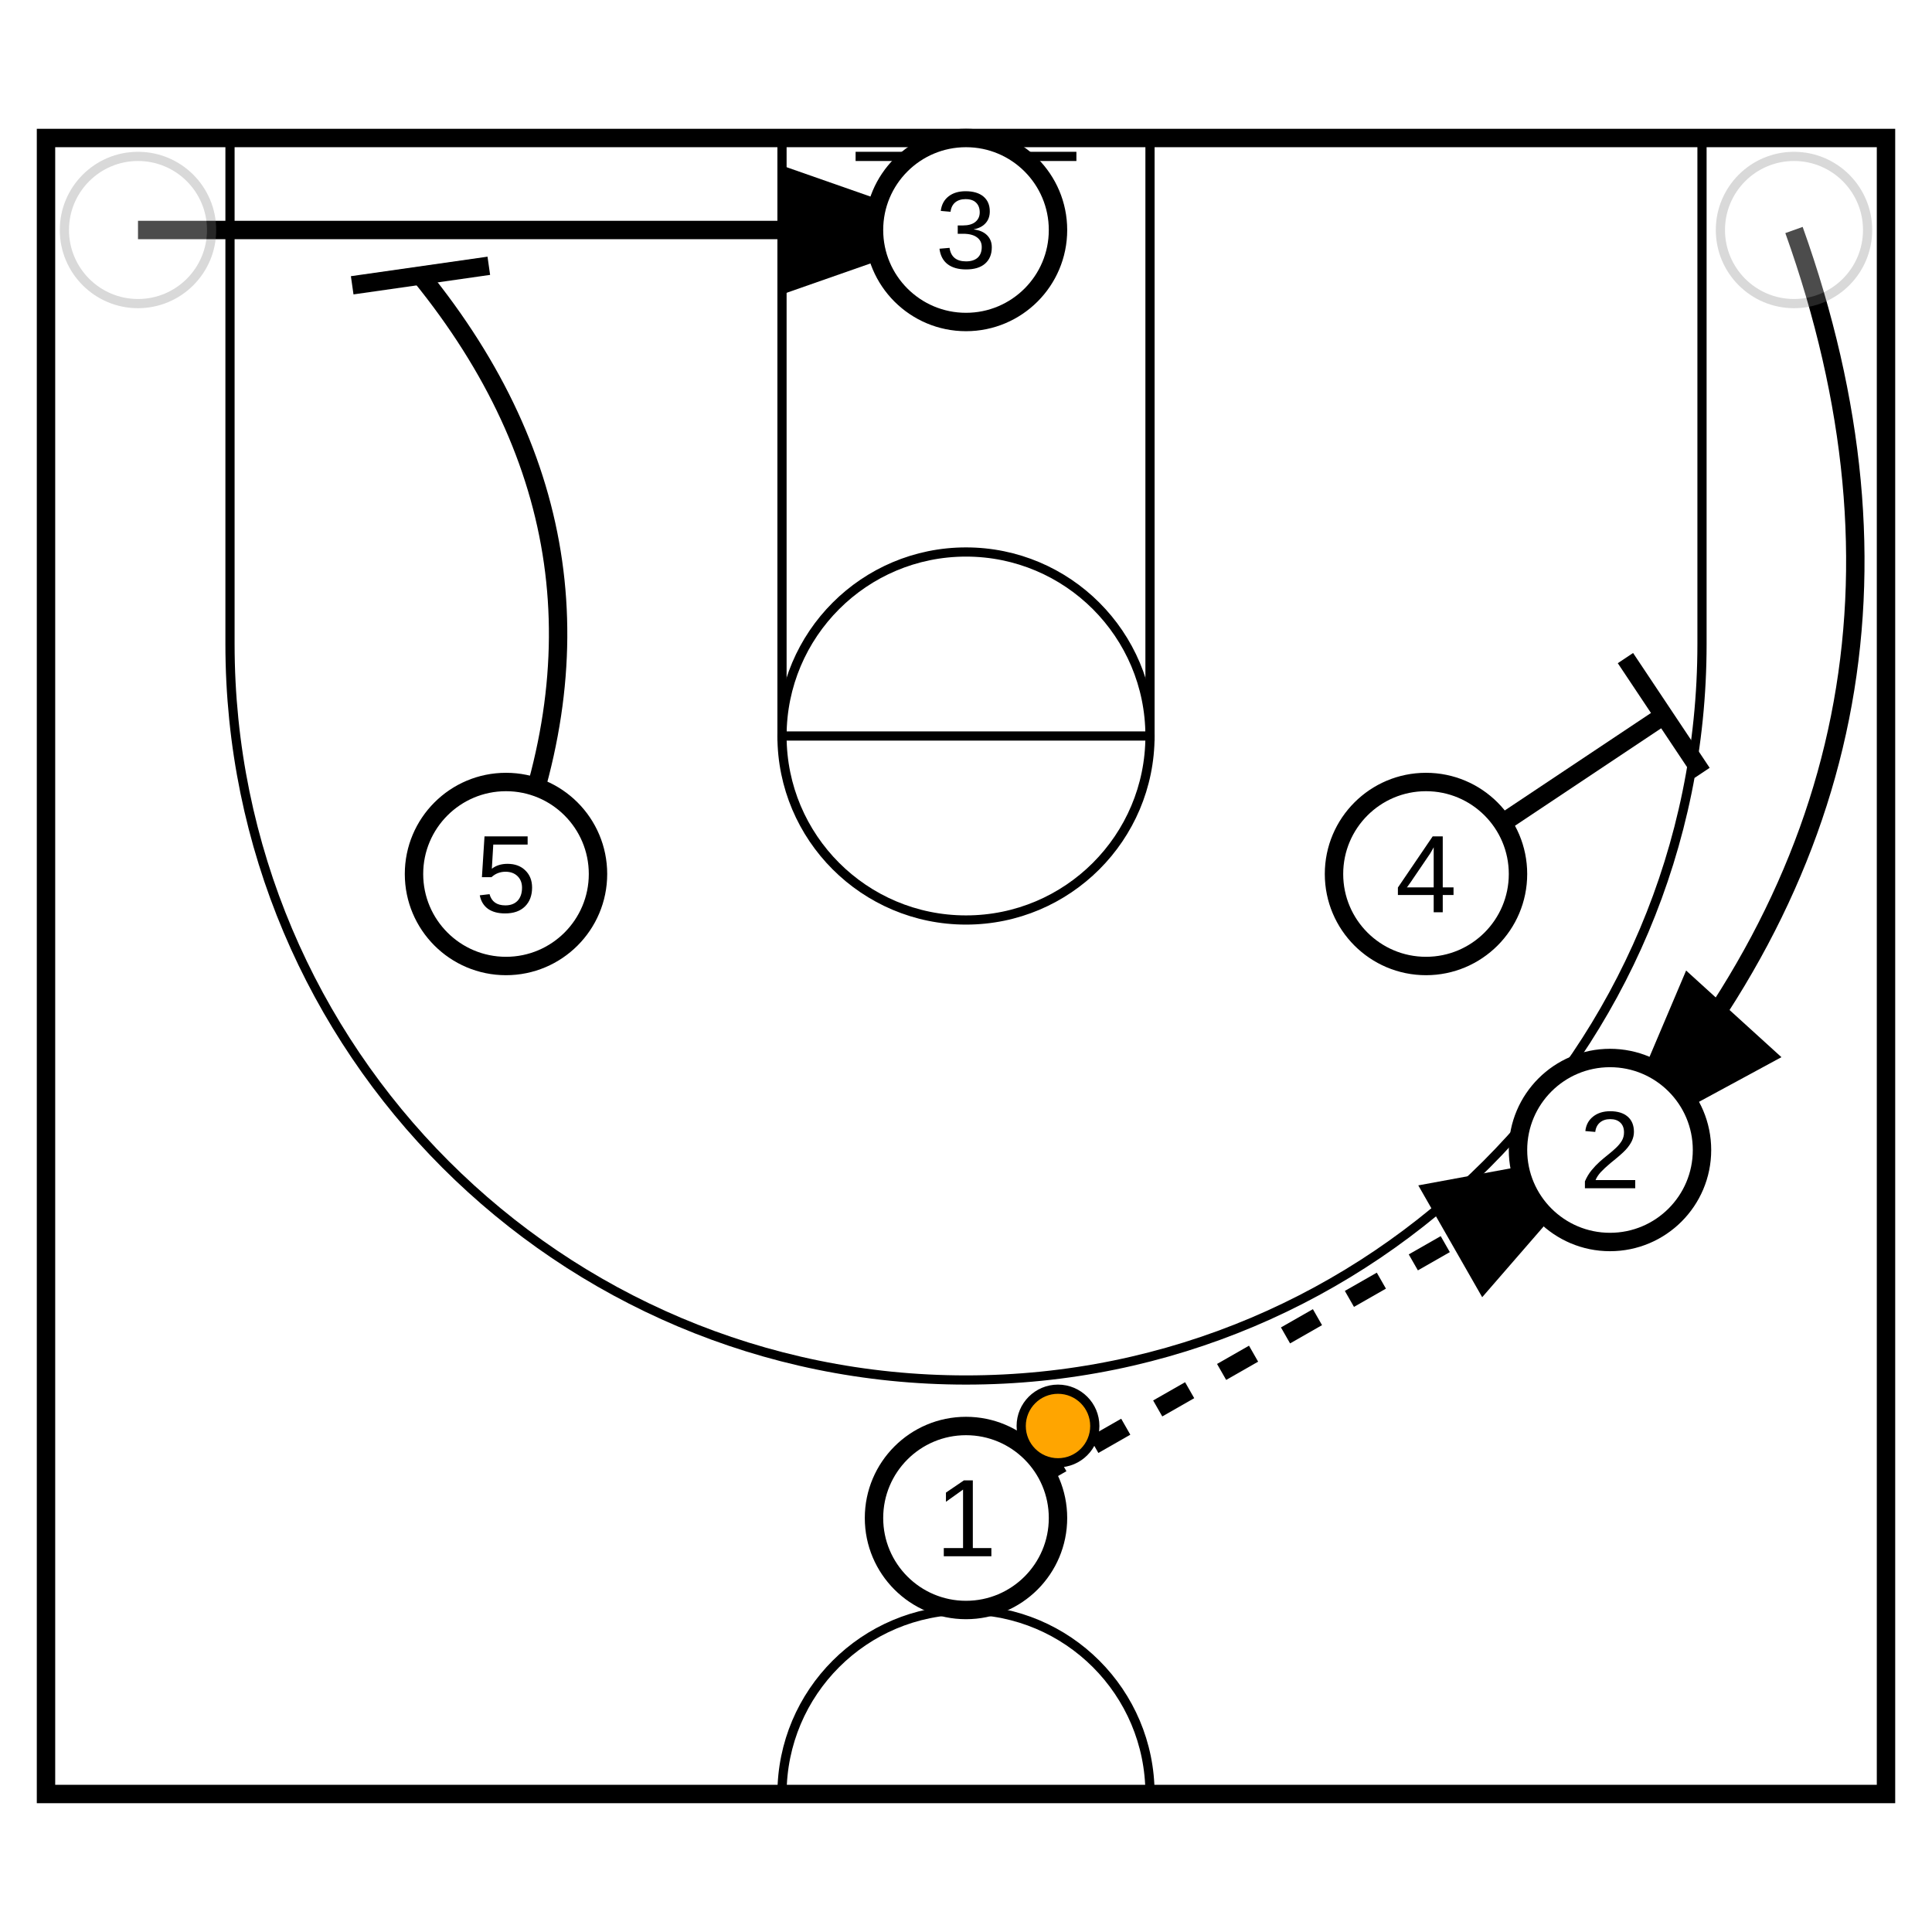
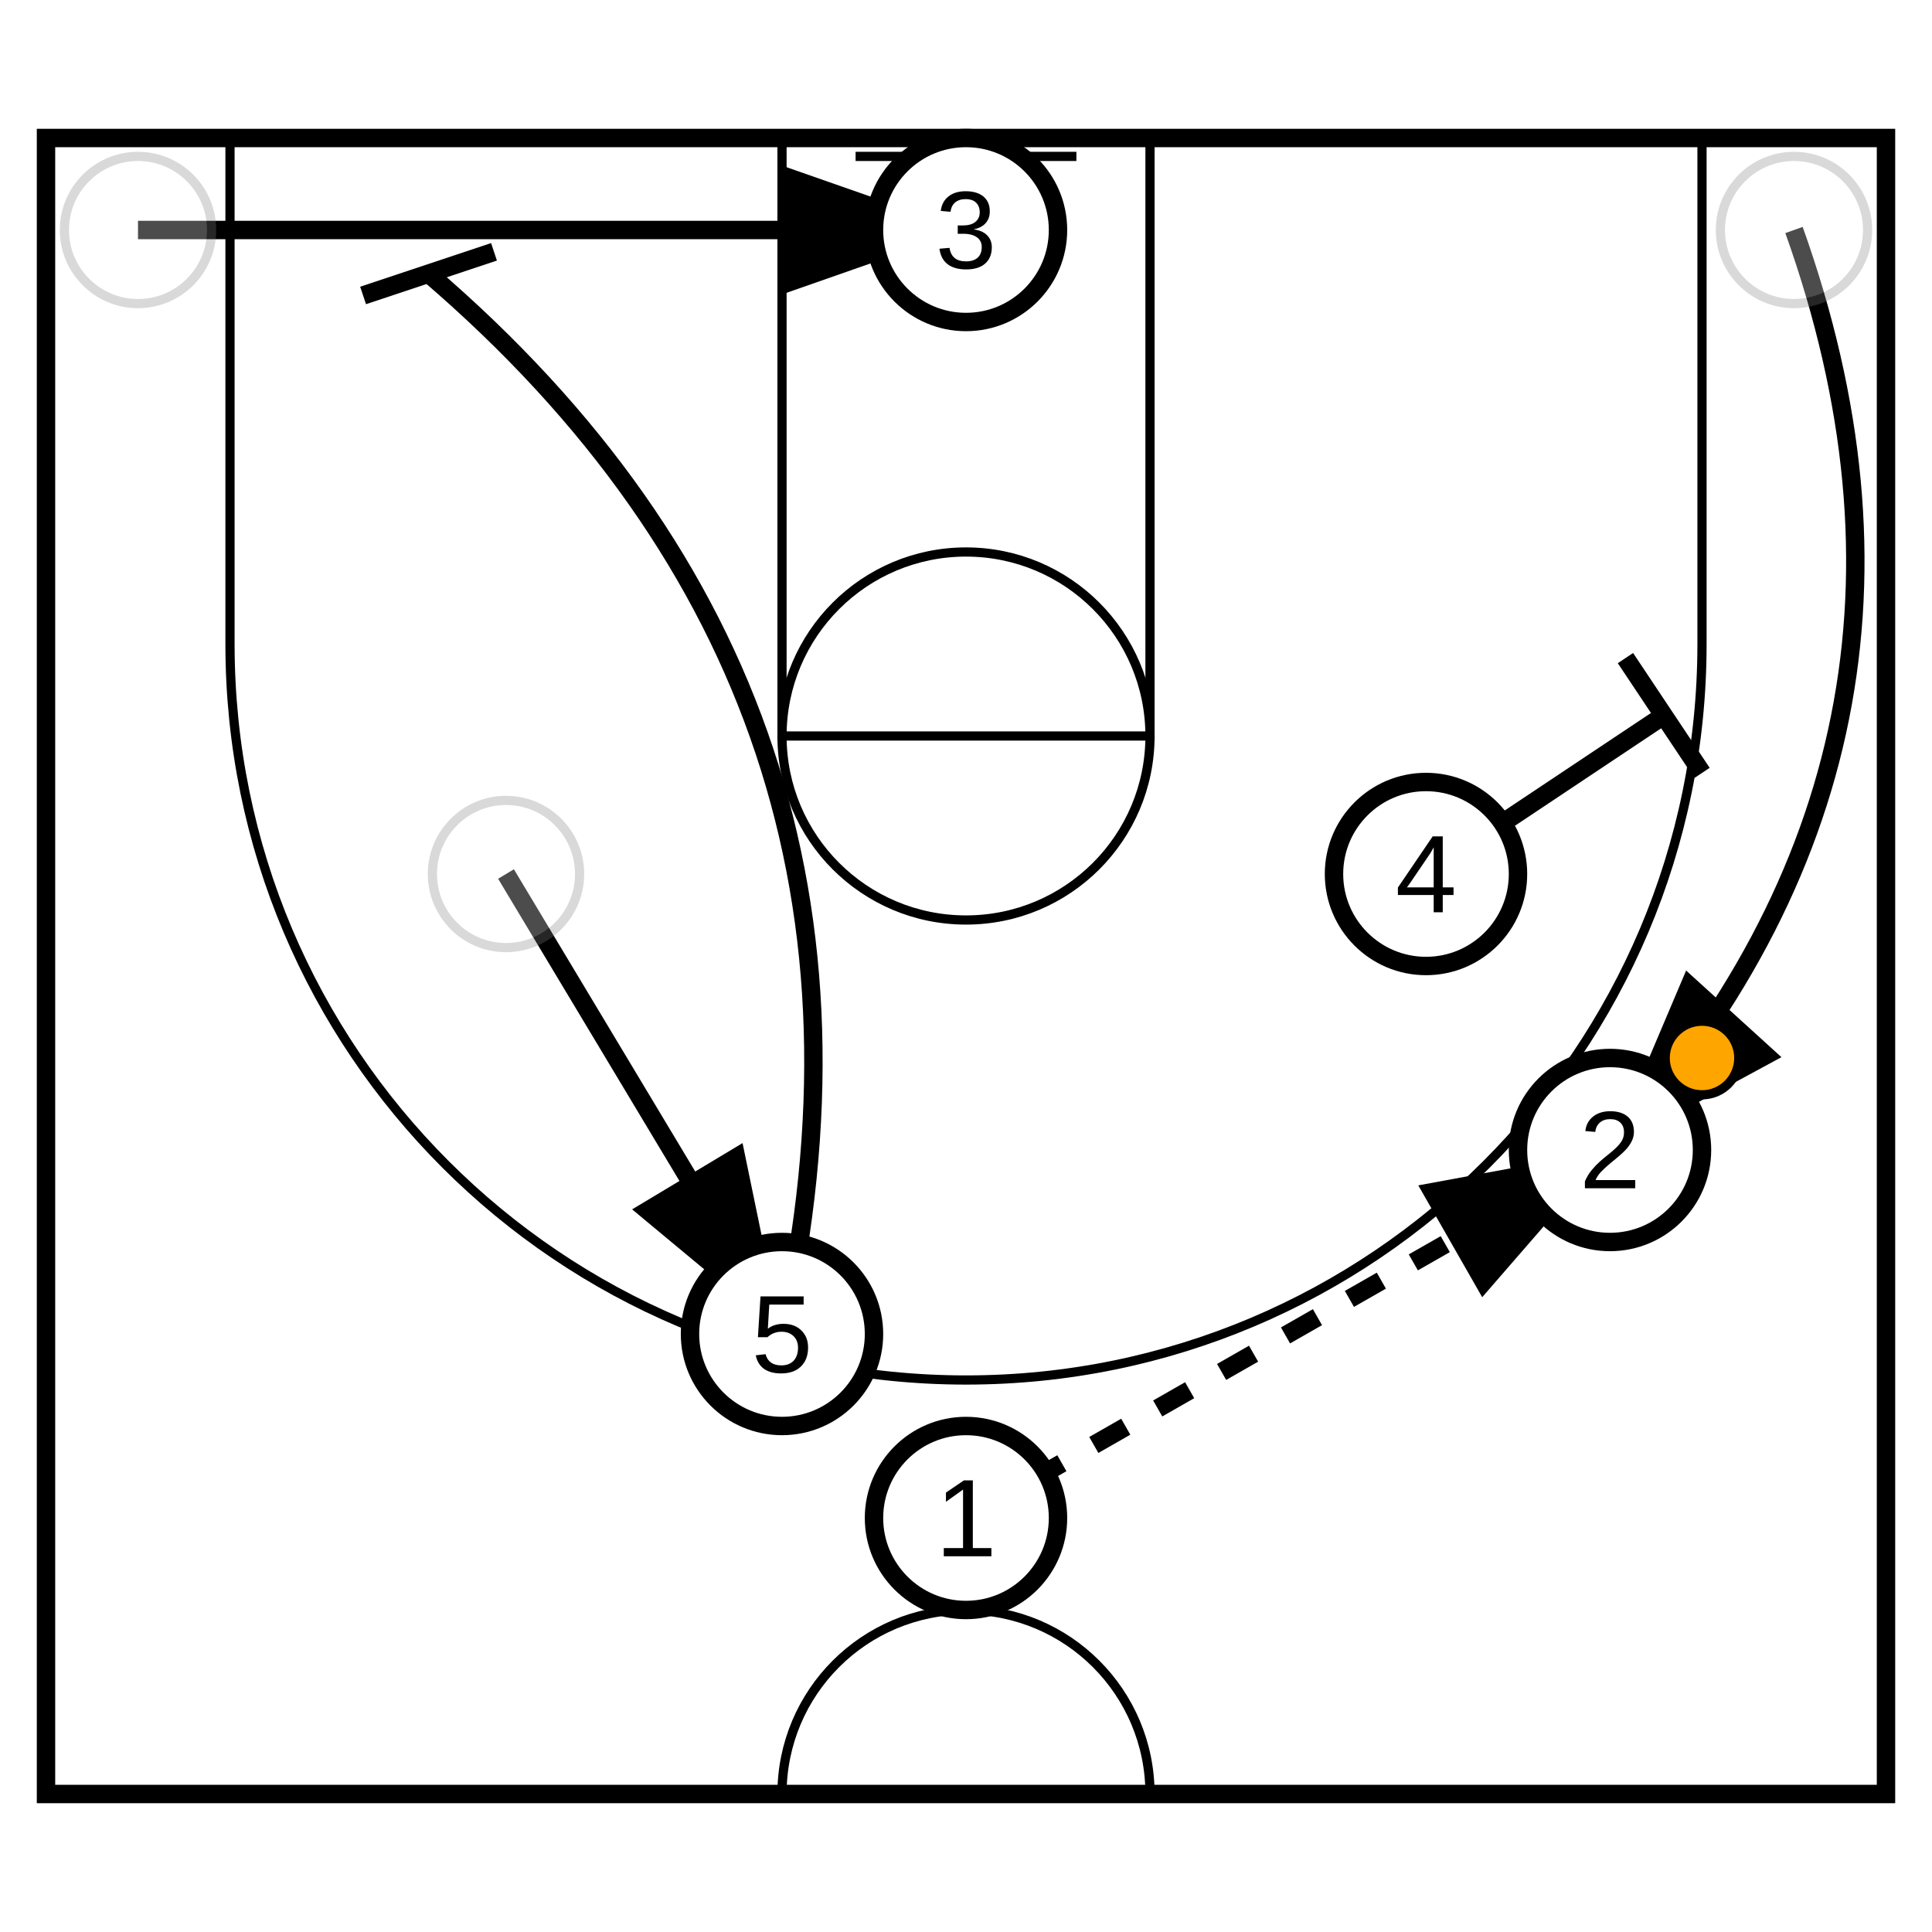
<svg xmlns="http://www.w3.org/2000/svg" width="500" height="500" viewBox="-105 -105 210 210">
  <rect x="-105" y="-105" width="210" height="210" fill="white" />
  <rect x="-100" y="-90" width="200" height="180" fill="white" stroke="black" stroke-width="2" />
  <rect x="-20" y="-90" width="40" height="65" fill="none" stroke="black" stroke-width="1" />
  <circle cx="0" cy="-25" r="20" fill="none" stroke="black" stroke-width="1" />
  <path d="M -80 -90 L -80 -35 A 80 80 0 0 0 80 -35 L 80 -90" fill="none" stroke="black" stroke-width="1" />
  <path d="M -20 90 A 20 20 0 0 1 20 90" fill="none" stroke="black" stroke-width="1" />
  <line x1="-12" y1="-88" x2="12" y2="-88" stroke="black" stroke-width="1" />
  <circle cx="0" cy="-84" r="5" stroke="red" stroke-width="1" fill="none" />
+   <line x1="-50" y1="-10" x2="-20" y2="40" stroke="black" stroke-width="2" marker-end="url(#arrowhead)" />
  <path d="M 90 -80 Q 110 -24 70 20" stroke="black" stroke-width="2" fill="none" marker-end="url(#arrowhead)" />
  <line x1="-90" y1="-80" x2="0" y2="-80" stroke="black" stroke-width="2" marker-end="url(#arrowhead)" />
-   <line x1="0" y1="60" x2="70" y2="20" stroke="black" stroke-width="2" stroke-dasharray="4" marker-end="url(#arrowhead)" />
  <line x1="50" y1="-10" x2="75.84" y2="-27.226" stroke="black" stroke-width="2" />
  <line x1="71.679" y1="-33.467" x2="80" y2="-20.986" stroke="black" stroke-width="2" />
-   <path d="M -50 -10 Q -35.131 -45.313 -59.293 -75.05" stroke="black" stroke-width="2" fill="none" />
-   <line x1="-66.718" y1="-73.99" x2="-51.868" y2="-76.111" stroke="black" stroke-width="2" />
+   <path d="M -20 40 Q -4.632 -29.154 -58.419 -75.257" stroke="black" stroke-width="2" fill="none" />
+   <line x1="-65.534" y1="-72.885" x2="-51.304" y2="-77.628" stroke="black" stroke-width="2" />
+   <line x1="0" y1="60" x2="70" y2="20" stroke="black" stroke-width="2" stroke-dasharray="4" marker-end="url(#arrowhead)" />
  <circle cx="0" cy="60" r="8" fill="white" stroke="gray" stroke-width="1" opacity="0.3" />
  <circle cx="0" cy="60" r="10" fill="white" stroke="black" stroke-width="2" />
  <text x="0" y="60" font-size="12" text-anchor="middle" dominant-baseline="central" font-family="Arial">1</text>
-   <circle cx="0" cy="60" r="4" fill="orange" stroke="black" stroke-width="1" transform="translate(10, -10)" />
  <circle cx="90" cy="-80" r="8" fill="white" stroke="gray" stroke-width="1" opacity="0.3" />
  <circle cx="70" cy="20" r="10" fill="white" stroke="black" stroke-width="2" />
  <text x="70" y="20" font-size="12" text-anchor="middle" dominant-baseline="central" font-family="Arial">2</text>
+   <circle cx="70" cy="20" r="4" fill="orange" stroke="black" stroke-width="1" transform="translate(10, -10)" />
  <circle cx="-90" cy="-80" r="8" fill="white" stroke="gray" stroke-width="1" opacity="0.3" />
  <circle cx="0" cy="-80" r="10" fill="white" stroke="black" stroke-width="2" />
  <text x="0" y="-80" font-size="12" text-anchor="middle" dominant-baseline="central" font-family="Arial">3</text>
  <circle cx="50" cy="-10" r="8" fill="white" stroke="gray" stroke-width="1" opacity="0.3" />
  <circle cx="50" cy="-10" r="10" fill="white" stroke="black" stroke-width="2" />
  <text x="50" y="-10" font-size="12" text-anchor="middle" dominant-baseline="central" font-family="Arial">4</text>
  <circle cx="-50" cy="-10" r="8" fill="white" stroke="gray" stroke-width="1" opacity="0.3" />
-   <circle cx="-50" cy="-10" r="10" fill="white" stroke="black" stroke-width="2" />
-   <text x="-50" y="-10" font-size="12" text-anchor="middle" dominant-baseline="central" font-family="Arial">5</text>
+   <circle cx="-20" cy="40" r="10" fill="white" stroke="black" stroke-width="2" />
+   <text x="-20" y="40" font-size="12" text-anchor="middle" dominant-baseline="central" font-family="Arial">5</text>
  <defs>
    <marker id="arrowhead" markerWidth="10" markerHeight="7" refX="10" refY="3.5" orient="auto">
      <polygon points="0 0, 10 3.5, 0 7" fill="black" />
    </marker>
  </defs>
</svg>
